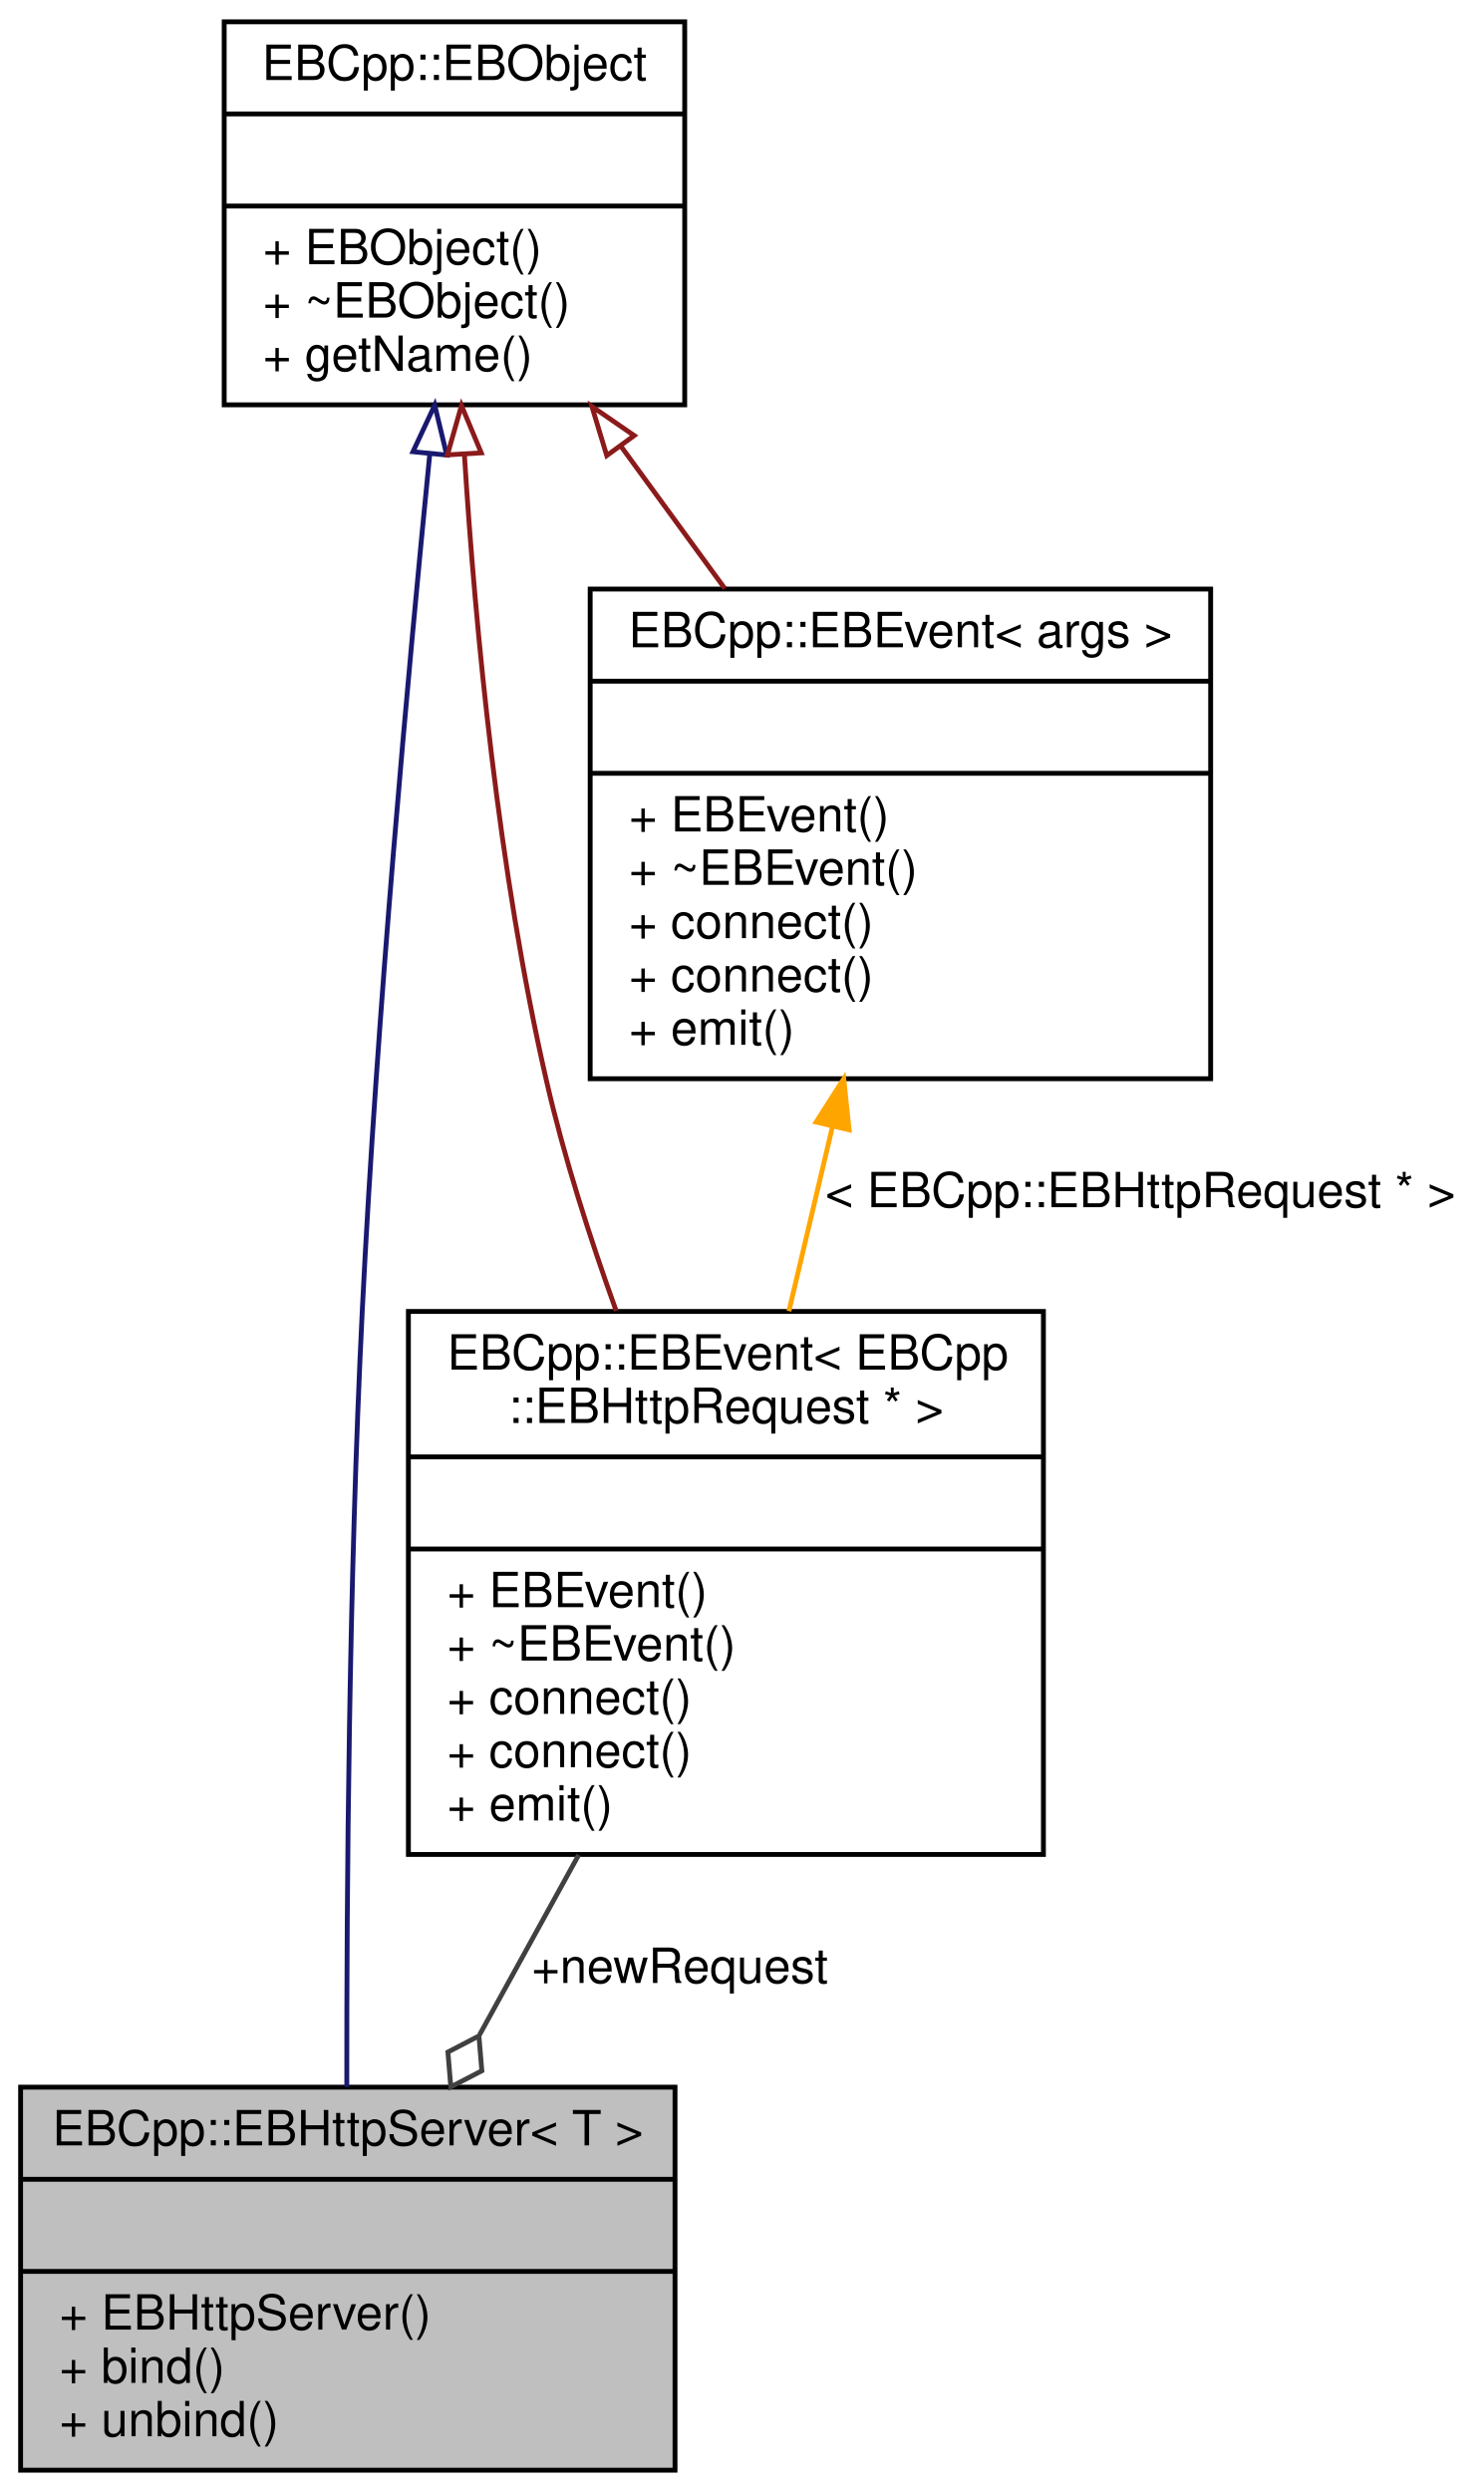
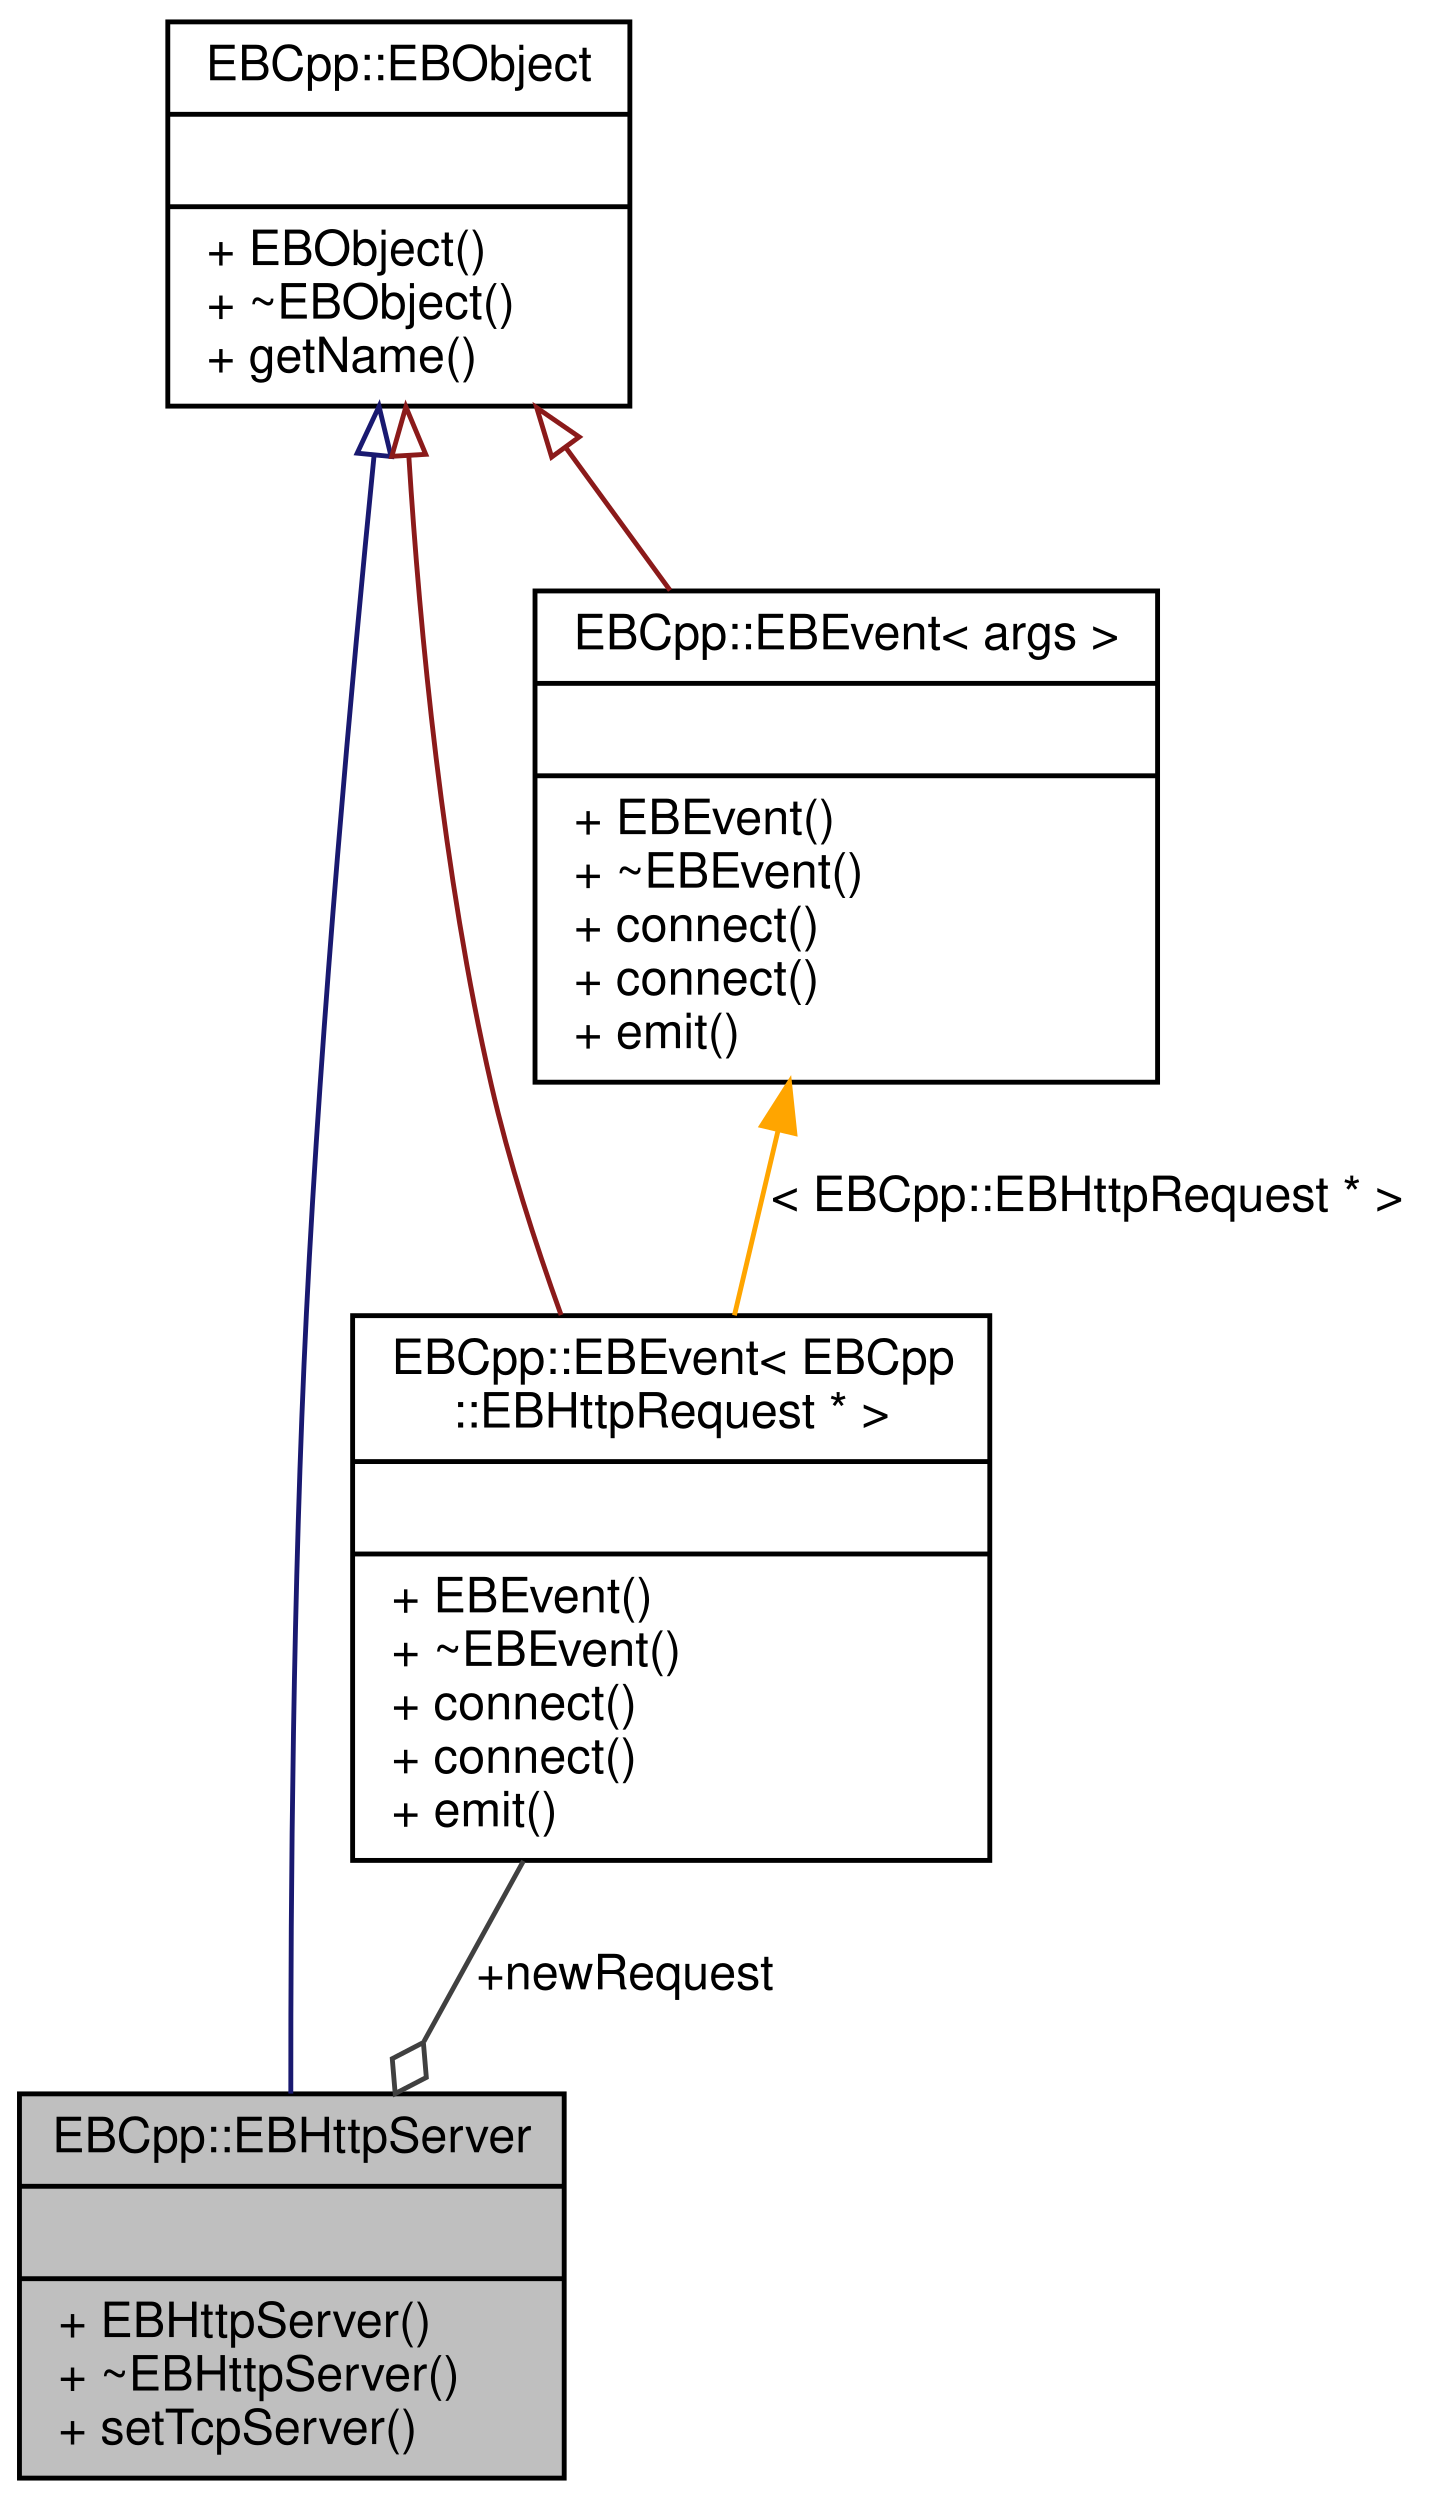
- <svg xmlns="http://www.w3.org/2000/svg" xmlns:xlink="http://www.w3.org/1999/xlink" width="306pt" height="514pt" viewBox="0.00 0.00 305.50 514.00">
+ <svg xmlns="http://www.w3.org/2000/svg" xmlns:xlink="http://www.w3.org/1999/xlink" width="294pt" height="514pt" viewBox="0.00 0.00 294.00 514.00">
  <g id="graph0" class="graph" transform="scale(1 1) rotate(0) translate(4 510)">
    <g id="node1" class="node">
      <g id="a_node1">
        <a xlink:title="Implementation of a http server.">
-           <polygon fill="#bfbfbf" stroke="black" points="0,-0.5 0,-79.5 135,-79.5 135,-0.5 0,-0.5" />
-           <text text-anchor="middle" x="67.5" y="-67.5" font-family="Helvetica,sans-Serif" font-size="10.00">EBCpp::EBHttpServer&lt; T &gt;</text>
-           <polyline fill="none" stroke="black" points="0,-60.5 135,-60.5 " />
-           <text text-anchor="middle" x="67.5" y="-48.5" font-family="Helvetica,sans-Serif" font-size="10.00"> </text>
-           <polyline fill="none" stroke="black" points="0,-41.5 135,-41.5 " />
+           <polygon fill="#bfbfbf" stroke="black" points="0,-0.5 0,-79.5 112,-79.5 112,-0.5 0,-0.5" />
+           <text text-anchor="middle" x="56" y="-67.5" font-family="Helvetica,sans-Serif" font-size="10.00">EBCpp::EBHttpServer</text>
+           <polyline fill="none" stroke="black" points="0,-60.5 112,-60.5 " />
+           <text text-anchor="middle" x="56" y="-48.5" font-family="Helvetica,sans-Serif" font-size="10.00"> </text>
+           <polyline fill="none" stroke="black" points="0,-41.5 112,-41.5 " />
          <text text-anchor="start" x="8" y="-29.5" font-family="Helvetica,sans-Serif" font-size="10.00">+ EBHttpServer()</text>
-           <text text-anchor="start" x="8" y="-18.5" font-family="Helvetica,sans-Serif" font-size="10.00">+ bind()</text>
-           <text text-anchor="start" x="8" y="-7.5" font-family="Helvetica,sans-Serif" font-size="10.00">+ unbind()</text>
+           <text text-anchor="start" x="8" y="-18.5" font-family="Helvetica,sans-Serif" font-size="10.00">+ ~EBHttpServer()</text>
+           <text text-anchor="start" x="8" y="-7.5" font-family="Helvetica,sans-Serif" font-size="10.00">+ setTcpServer()</text>
        </a>
      </g>
    </g>
    <g id="node2" class="node">
      <g id="a_node2">
        <a xlink:href="class_e_b_cpp_1_1_e_b_object.html" target="_top" xlink:title="The core object. Every object from EBCpp must inherit this.">
-           <polygon fill="none" stroke="black" points="42,-426.5 42,-505.5 137,-505.5 137,-426.5 42,-426.5" />
-           <text text-anchor="middle" x="89.5" y="-493.5" font-family="Helvetica,sans-Serif" font-size="10.00">EBCpp::EBObject</text>
-           <polyline fill="none" stroke="black" points="42,-486.5 137,-486.5 " />
-           <text text-anchor="middle" x="89.5" y="-474.5" font-family="Helvetica,sans-Serif" font-size="10.00"> </text>
-           <polyline fill="none" stroke="black" points="42,-467.5 137,-467.5 " />
-           <text text-anchor="start" x="50" y="-455.5" font-family="Helvetica,sans-Serif" font-size="10.00">+ EBObject()</text>
-           <text text-anchor="start" x="50" y="-444.5" font-family="Helvetica,sans-Serif" font-size="10.00">+ ~EBObject()</text>
-           <text text-anchor="start" x="50" y="-433.5" font-family="Helvetica,sans-Serif" font-size="10.00">+ getName()</text>
+           <polygon fill="none" stroke="black" points="30.5,-426.5 30.5,-505.5 125.5,-505.5 125.5,-426.5 30.5,-426.5" />
+           <text text-anchor="middle" x="78" y="-493.5" font-family="Helvetica,sans-Serif" font-size="10.00">EBCpp::EBObject</text>
+           <polyline fill="none" stroke="black" points="30.5,-486.5 125.5,-486.5 " />
+           <text text-anchor="middle" x="78" y="-474.5" font-family="Helvetica,sans-Serif" font-size="10.00"> </text>
+           <polyline fill="none" stroke="black" points="30.5,-467.5 125.5,-467.5 " />
+           <text text-anchor="start" x="38.5" y="-455.5" font-family="Helvetica,sans-Serif" font-size="10.00">+ EBObject()</text>
+           <text text-anchor="start" x="38.5" y="-444.5" font-family="Helvetica,sans-Serif" font-size="10.00">+ ~EBObject()</text>
+           <text text-anchor="start" x="38.5" y="-433.5" font-family="Helvetica,sans-Serif" font-size="10.00">+ getName()</text>
        </a>
      </g>
    </g>
    <g id="edge1" class="edge">
-       <path fill="none" stroke="midnightblue" d="M84.4,-416.25C79.88,-370.73 73.52,-300.84 70.5,-240 67.73,-184.27 67.26,-119.65 67.29,-79.55" />
-       <polygon fill="none" stroke="midnightblue" points="80.94,-416.83 85.43,-426.44 87.91,-416.14 80.94,-416.83" />
+       <path fill="none" stroke="midnightblue" d="M72.9,-416.25C68.38,-370.73 62.02,-300.84 59,-240 56.23,-184.27 55.76,-119.65 55.79,-79.55" />
+       <polygon fill="none" stroke="midnightblue" points="69.44,-416.83 73.93,-426.44 76.41,-416.14 69.44,-416.83" />
    </g>
    <g id="node3" class="node">
      <g id="a_node3">
        <a xlink:href="class_e_b_cpp_1_1_e_b_event.html" target="_top" xlink:title=" ">
-           <polygon fill="none" stroke="black" points="80,-127.5 80,-239.5 211,-239.5 211,-127.5 80,-127.5" />
-           <text text-anchor="start" x="88" y="-227.5" font-family="Helvetica,sans-Serif" font-size="10.00">EBCpp::EBEvent&lt; EBCpp</text>
-           <text text-anchor="middle" x="145.5" y="-216.5" font-family="Helvetica,sans-Serif" font-size="10.00">::EBHttpRequest * &gt;</text>
-           <polyline fill="none" stroke="black" points="80,-209.5 211,-209.5 " />
-           <text text-anchor="middle" x="145.5" y="-197.5" font-family="Helvetica,sans-Serif" font-size="10.00"> </text>
-           <polyline fill="none" stroke="black" points="80,-190.5 211,-190.5 " />
-           <text text-anchor="start" x="88" y="-178.5" font-family="Helvetica,sans-Serif" font-size="10.00">+ EBEvent()</text>
-           <text text-anchor="start" x="88" y="-167.5" font-family="Helvetica,sans-Serif" font-size="10.00">+ ~EBEvent()</text>
-           <text text-anchor="start" x="88" y="-156.5" font-family="Helvetica,sans-Serif" font-size="10.00">+ connect()</text>
-           <text text-anchor="start" x="88" y="-145.5" font-family="Helvetica,sans-Serif" font-size="10.00">+ connect()</text>
-           <text text-anchor="start" x="88" y="-134.5" font-family="Helvetica,sans-Serif" font-size="10.00">+ emit()</text>
+           <polygon fill="none" stroke="black" points="68.5,-127.5 68.5,-239.5 199.5,-239.5 199.5,-127.5 68.5,-127.5" />
+           <text text-anchor="start" x="76.5" y="-227.5" font-family="Helvetica,sans-Serif" font-size="10.00">EBCpp::EBEvent&lt; EBCpp</text>
+           <text text-anchor="middle" x="134" y="-216.5" font-family="Helvetica,sans-Serif" font-size="10.00">::EBHttpRequest * &gt;</text>
+           <polyline fill="none" stroke="black" points="68.5,-209.5 199.5,-209.5 " />
+           <text text-anchor="middle" x="134" y="-197.5" font-family="Helvetica,sans-Serif" font-size="10.00"> </text>
+           <polyline fill="none" stroke="black" points="68.5,-190.5 199.5,-190.5 " />
+           <text text-anchor="start" x="76.5" y="-178.5" font-family="Helvetica,sans-Serif" font-size="10.00">+ EBEvent()</text>
+           <text text-anchor="start" x="76.5" y="-167.5" font-family="Helvetica,sans-Serif" font-size="10.00">+ ~EBEvent()</text>
+           <text text-anchor="start" x="76.5" y="-156.5" font-family="Helvetica,sans-Serif" font-size="10.00">+ connect()</text>
+           <text text-anchor="start" x="76.5" y="-145.5" font-family="Helvetica,sans-Serif" font-size="10.00">+ connect()</text>
+           <text text-anchor="start" x="76.5" y="-134.5" font-family="Helvetica,sans-Serif" font-size="10.00">+ emit()</text>
        </a>
      </g>
    </g>
    <g id="edge3" class="edge">
-       <path fill="none" stroke="#8b1a1a" d="M91.56,-416.12C93.83,-380.06 98.6,-330 108.5,-287 112.11,-271.33 117.4,-254.76 122.86,-239.63" />
-       <polygon fill="none" stroke="#8b1a1a" points="88.05,-416.18 90.95,-426.36 95.03,-416.59 88.05,-416.18" />
+       <path fill="none" stroke="#8b1a1a" d="M80.06,-416.12C82.33,-380.06 87.1,-330 97,-287 100.61,-271.33 105.9,-254.76 111.36,-239.63" />
+       <polygon fill="none" stroke="#8b1a1a" points="76.55,-416.18 79.45,-426.36 83.53,-416.59 76.55,-416.18" />
    </g>
    <g id="node4" class="node">
      <g id="a_node4">
        <a xlink:href="class_e_b_cpp_1_1_e_b_event.html" target="_top" xlink:title="This objects handles an event.">
-           <polygon fill="none" stroke="black" points="117.5,-287.5 117.5,-388.5 245.5,-388.5 245.5,-287.5 117.5,-287.5" />
-           <text text-anchor="middle" x="181.5" y="-376.5" font-family="Helvetica,sans-Serif" font-size="10.00">EBCpp::EBEvent&lt; args &gt;</text>
-           <polyline fill="none" stroke="black" points="117.5,-369.5 245.5,-369.5 " />
-           <text text-anchor="middle" x="181.5" y="-357.5" font-family="Helvetica,sans-Serif" font-size="10.00"> </text>
-           <polyline fill="none" stroke="black" points="117.5,-350.5 245.5,-350.5 " />
-           <text text-anchor="start" x="125.5" y="-338.5" font-family="Helvetica,sans-Serif" font-size="10.00">+ EBEvent()</text>
-           <text text-anchor="start" x="125.5" y="-327.5" font-family="Helvetica,sans-Serif" font-size="10.00">+ ~EBEvent()</text>
-           <text text-anchor="start" x="125.5" y="-316.5" font-family="Helvetica,sans-Serif" font-size="10.00">+ connect()</text>
-           <text text-anchor="start" x="125.5" y="-305.5" font-family="Helvetica,sans-Serif" font-size="10.00">+ connect()</text>
-           <text text-anchor="start" x="125.5" y="-294.5" font-family="Helvetica,sans-Serif" font-size="10.00">+ emit()</text>
+           <polygon fill="none" stroke="black" points="106,-287.5 106,-388.5 234,-388.5 234,-287.5 106,-287.5" />
+           <text text-anchor="middle" x="170" y="-376.5" font-family="Helvetica,sans-Serif" font-size="10.00">EBCpp::EBEvent&lt; args &gt;</text>
+           <polyline fill="none" stroke="black" points="106,-369.5 234,-369.5 " />
+           <text text-anchor="middle" x="170" y="-357.5" font-family="Helvetica,sans-Serif" font-size="10.00"> </text>
+           <polyline fill="none" stroke="black" points="106,-350.5 234,-350.5 " />
+           <text text-anchor="start" x="114" y="-338.5" font-family="Helvetica,sans-Serif" font-size="10.00">+ EBEvent()</text>
+           <text text-anchor="start" x="114" y="-327.5" font-family="Helvetica,sans-Serif" font-size="10.00">+ ~EBEvent()</text>
+           <text text-anchor="start" x="114" y="-316.5" font-family="Helvetica,sans-Serif" font-size="10.00">+ connect()</text>
+           <text text-anchor="start" x="114" y="-305.5" font-family="Helvetica,sans-Serif" font-size="10.00">+ connect()</text>
+           <text text-anchor="start" x="114" y="-294.5" font-family="Helvetica,sans-Serif" font-size="10.00">+ emit()</text>
        </a>
      </g>
    </g>
    <g id="edge5" class="edge">
-       <path fill="none" stroke="#8b1a1a" d="M123.87,-417.92C130.85,-408.36 138.22,-398.28 145.26,-388.63" />
-       <polygon fill="none" stroke="#8b1a1a" points="120.92,-416.03 117.85,-426.17 126.58,-420.16 120.92,-416.03" />
+       <path fill="none" stroke="#8b1a1a" d="M112.37,-417.92C119.35,-408.36 126.72,-398.28 133.76,-388.63" />
+       <polygon fill="none" stroke="#8b1a1a" points="109.42,-416.03 106.35,-426.17 115.08,-420.16 109.42,-416.03" />
    </g>
    <g id="edge2" class="edge">
-       <path fill="none" stroke="#404040" d="M115.12,-127.39C108.37,-115.15 101.26,-102.25 94.66,-90.27" />
-       <polygon fill="none" stroke="#404040" points="94.55,-90.07 88.15,-86.74 88.75,-79.56 95.15,-82.88 94.55,-90.07" />
-       <text text-anchor="middle" x="136" y="-101" font-family="Helvetica,sans-Serif" font-size="10.00"> +newRequest</text>
+       <path fill="none" stroke="#404040" d="M103.62,-127.39C96.87,-115.15 89.76,-102.25 83.16,-90.27" />
+       <polygon fill="none" stroke="#404040" points="83.05,-90.07 76.65,-86.74 77.25,-79.56 83.65,-82.88 83.05,-90.07" />
+       <text text-anchor="middle" x="124.5" y="-101" font-family="Helvetica,sans-Serif" font-size="10.00"> +newRequest</text>
    </g>
    <g id="edge4" class="edge">
-       <path fill="none" stroke="orange" d="M167.48,-277.61C164.52,-265.09 161.42,-251.92 158.5,-239.57" />
-       <polygon fill="orange" stroke="orange" points="164.11,-278.56 169.81,-287.49 170.92,-276.95 164.11,-278.56" />
-       <text text-anchor="middle" x="231" y="-261" font-family="Helvetica,sans-Serif" font-size="10.00"> &lt; EBCpp::EBHttpRequest * &gt;</text>
+       <path fill="none" stroke="orange" d="M155.98,-277.61C153.02,-265.09 149.92,-251.92 147,-239.57" />
+       <polygon fill="orange" stroke="orange" points="152.61,-278.56 158.31,-287.49 159.42,-276.95 152.61,-278.56" />
+       <text text-anchor="middle" x="219.5" y="-261" font-family="Helvetica,sans-Serif" font-size="10.00"> &lt; EBCpp::EBHttpRequest * &gt;</text>
    </g>
  </g>
</svg>
